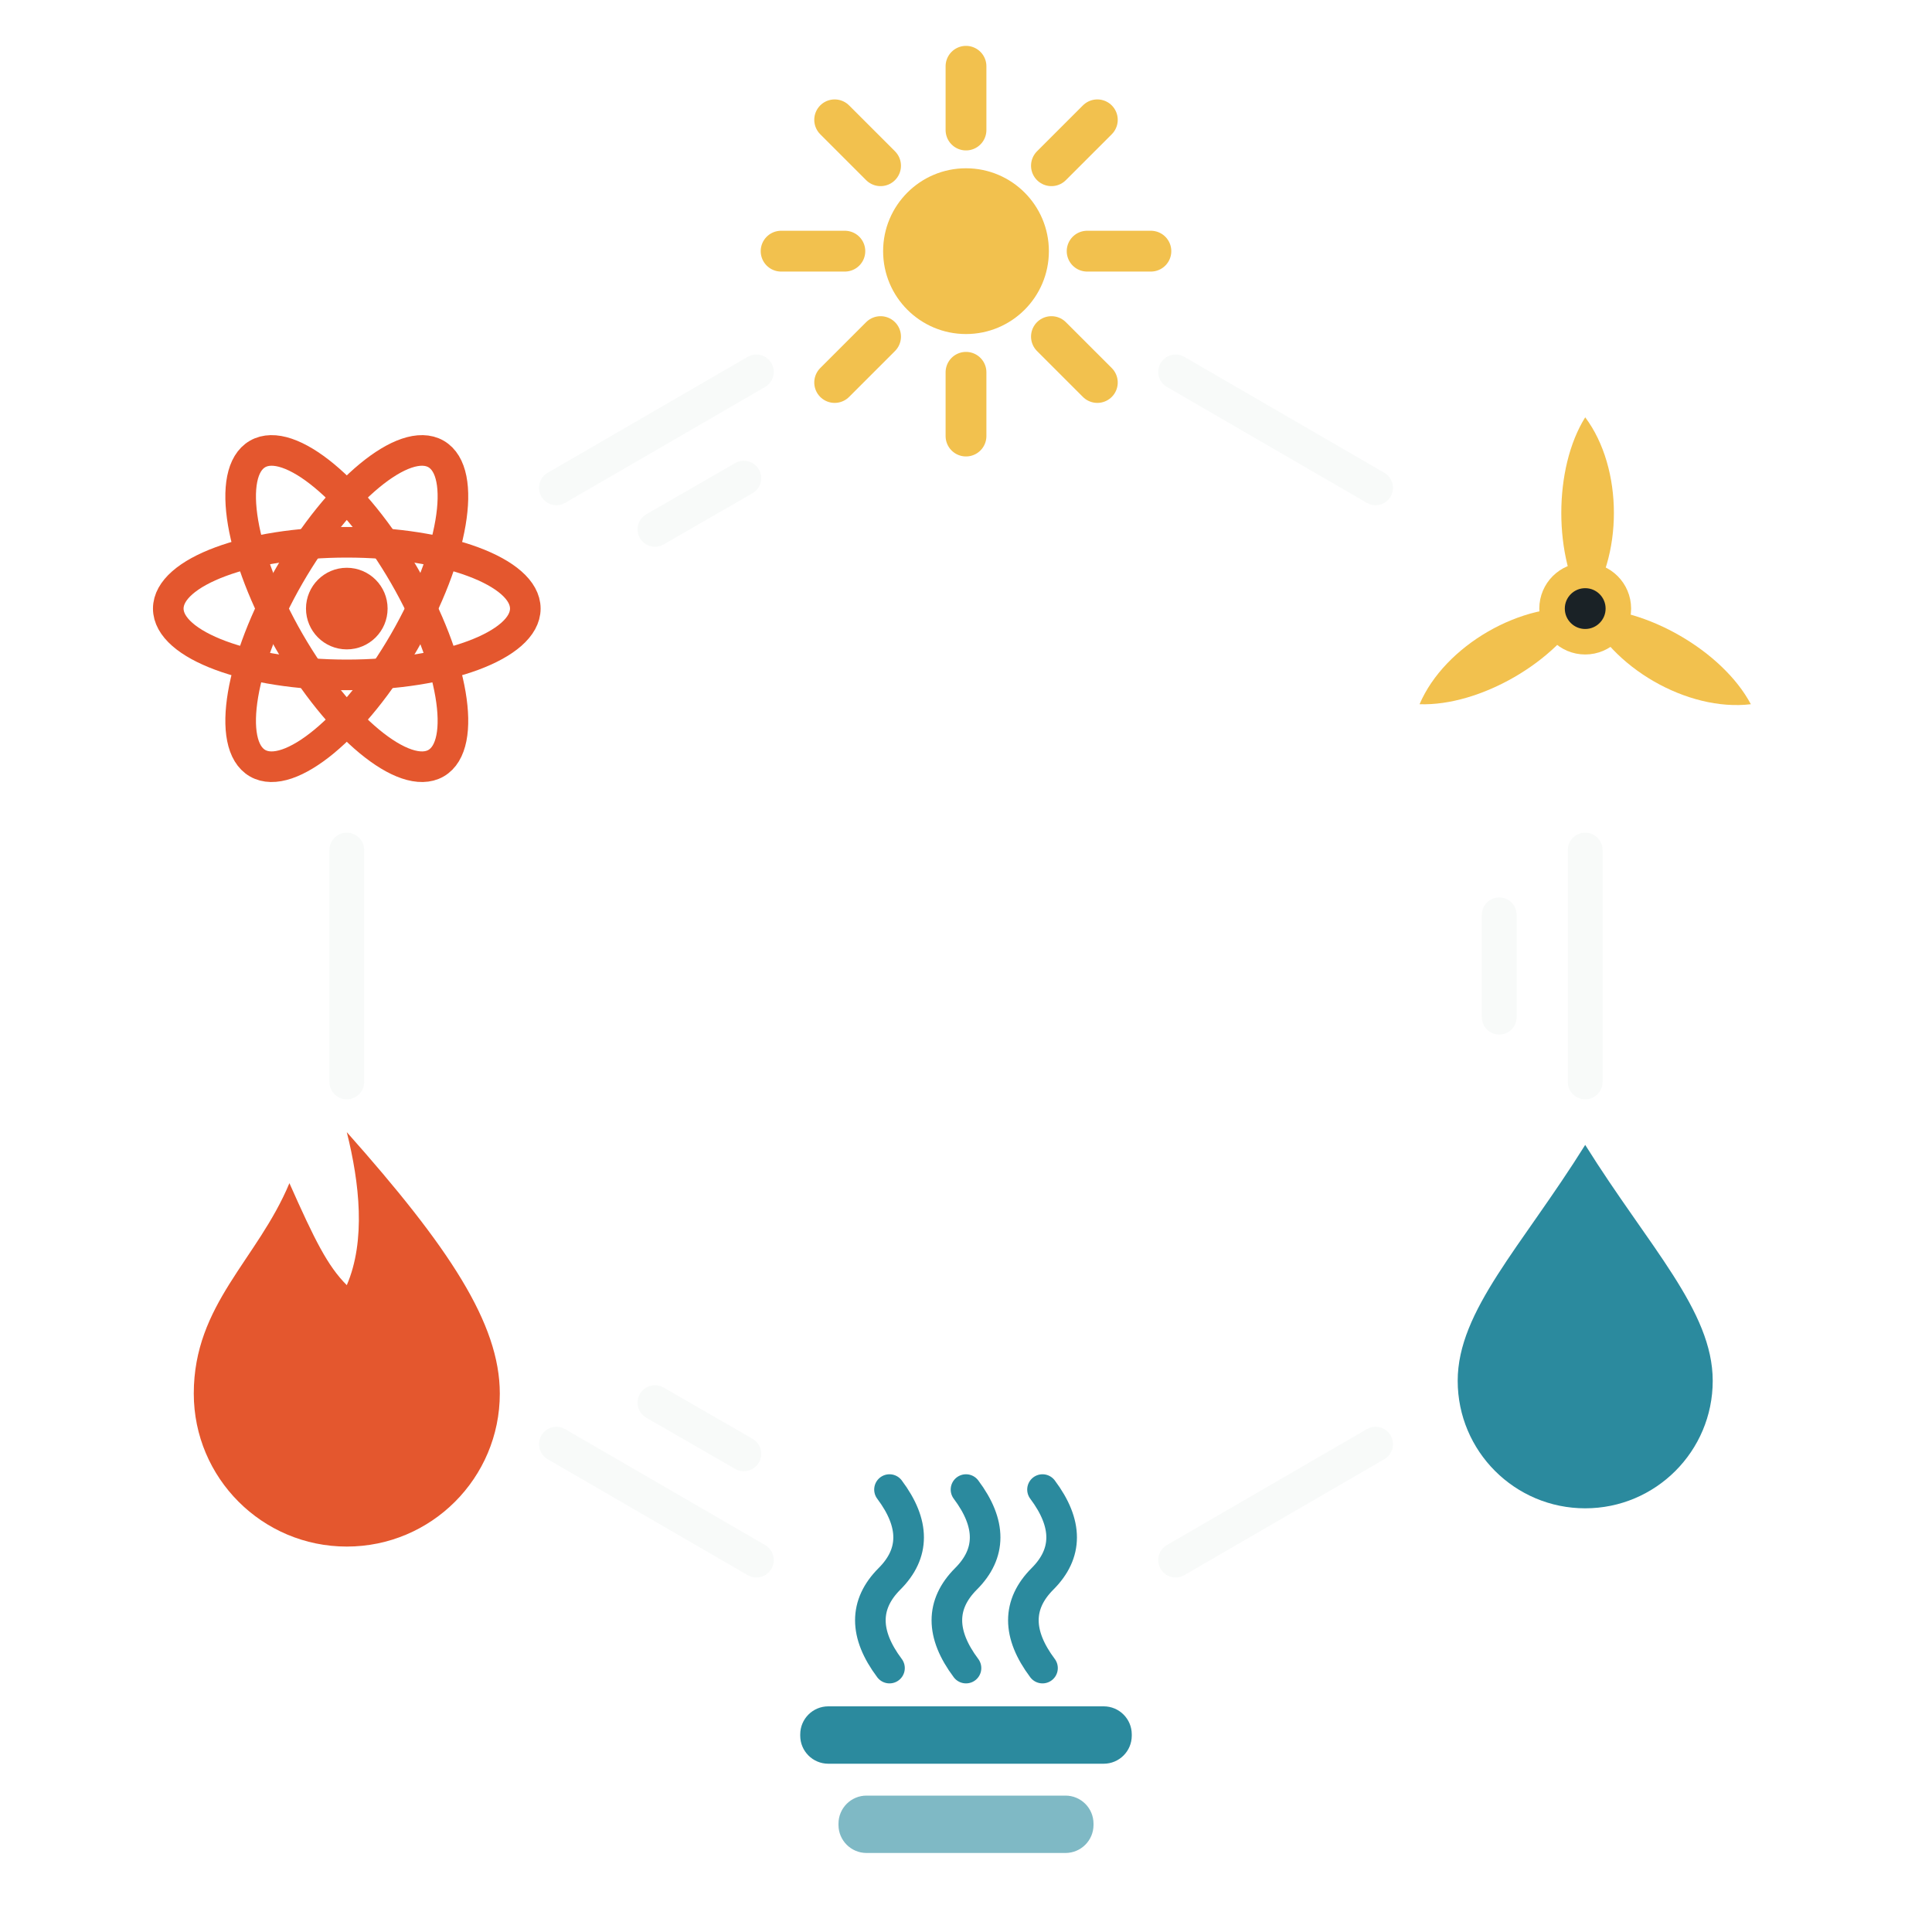
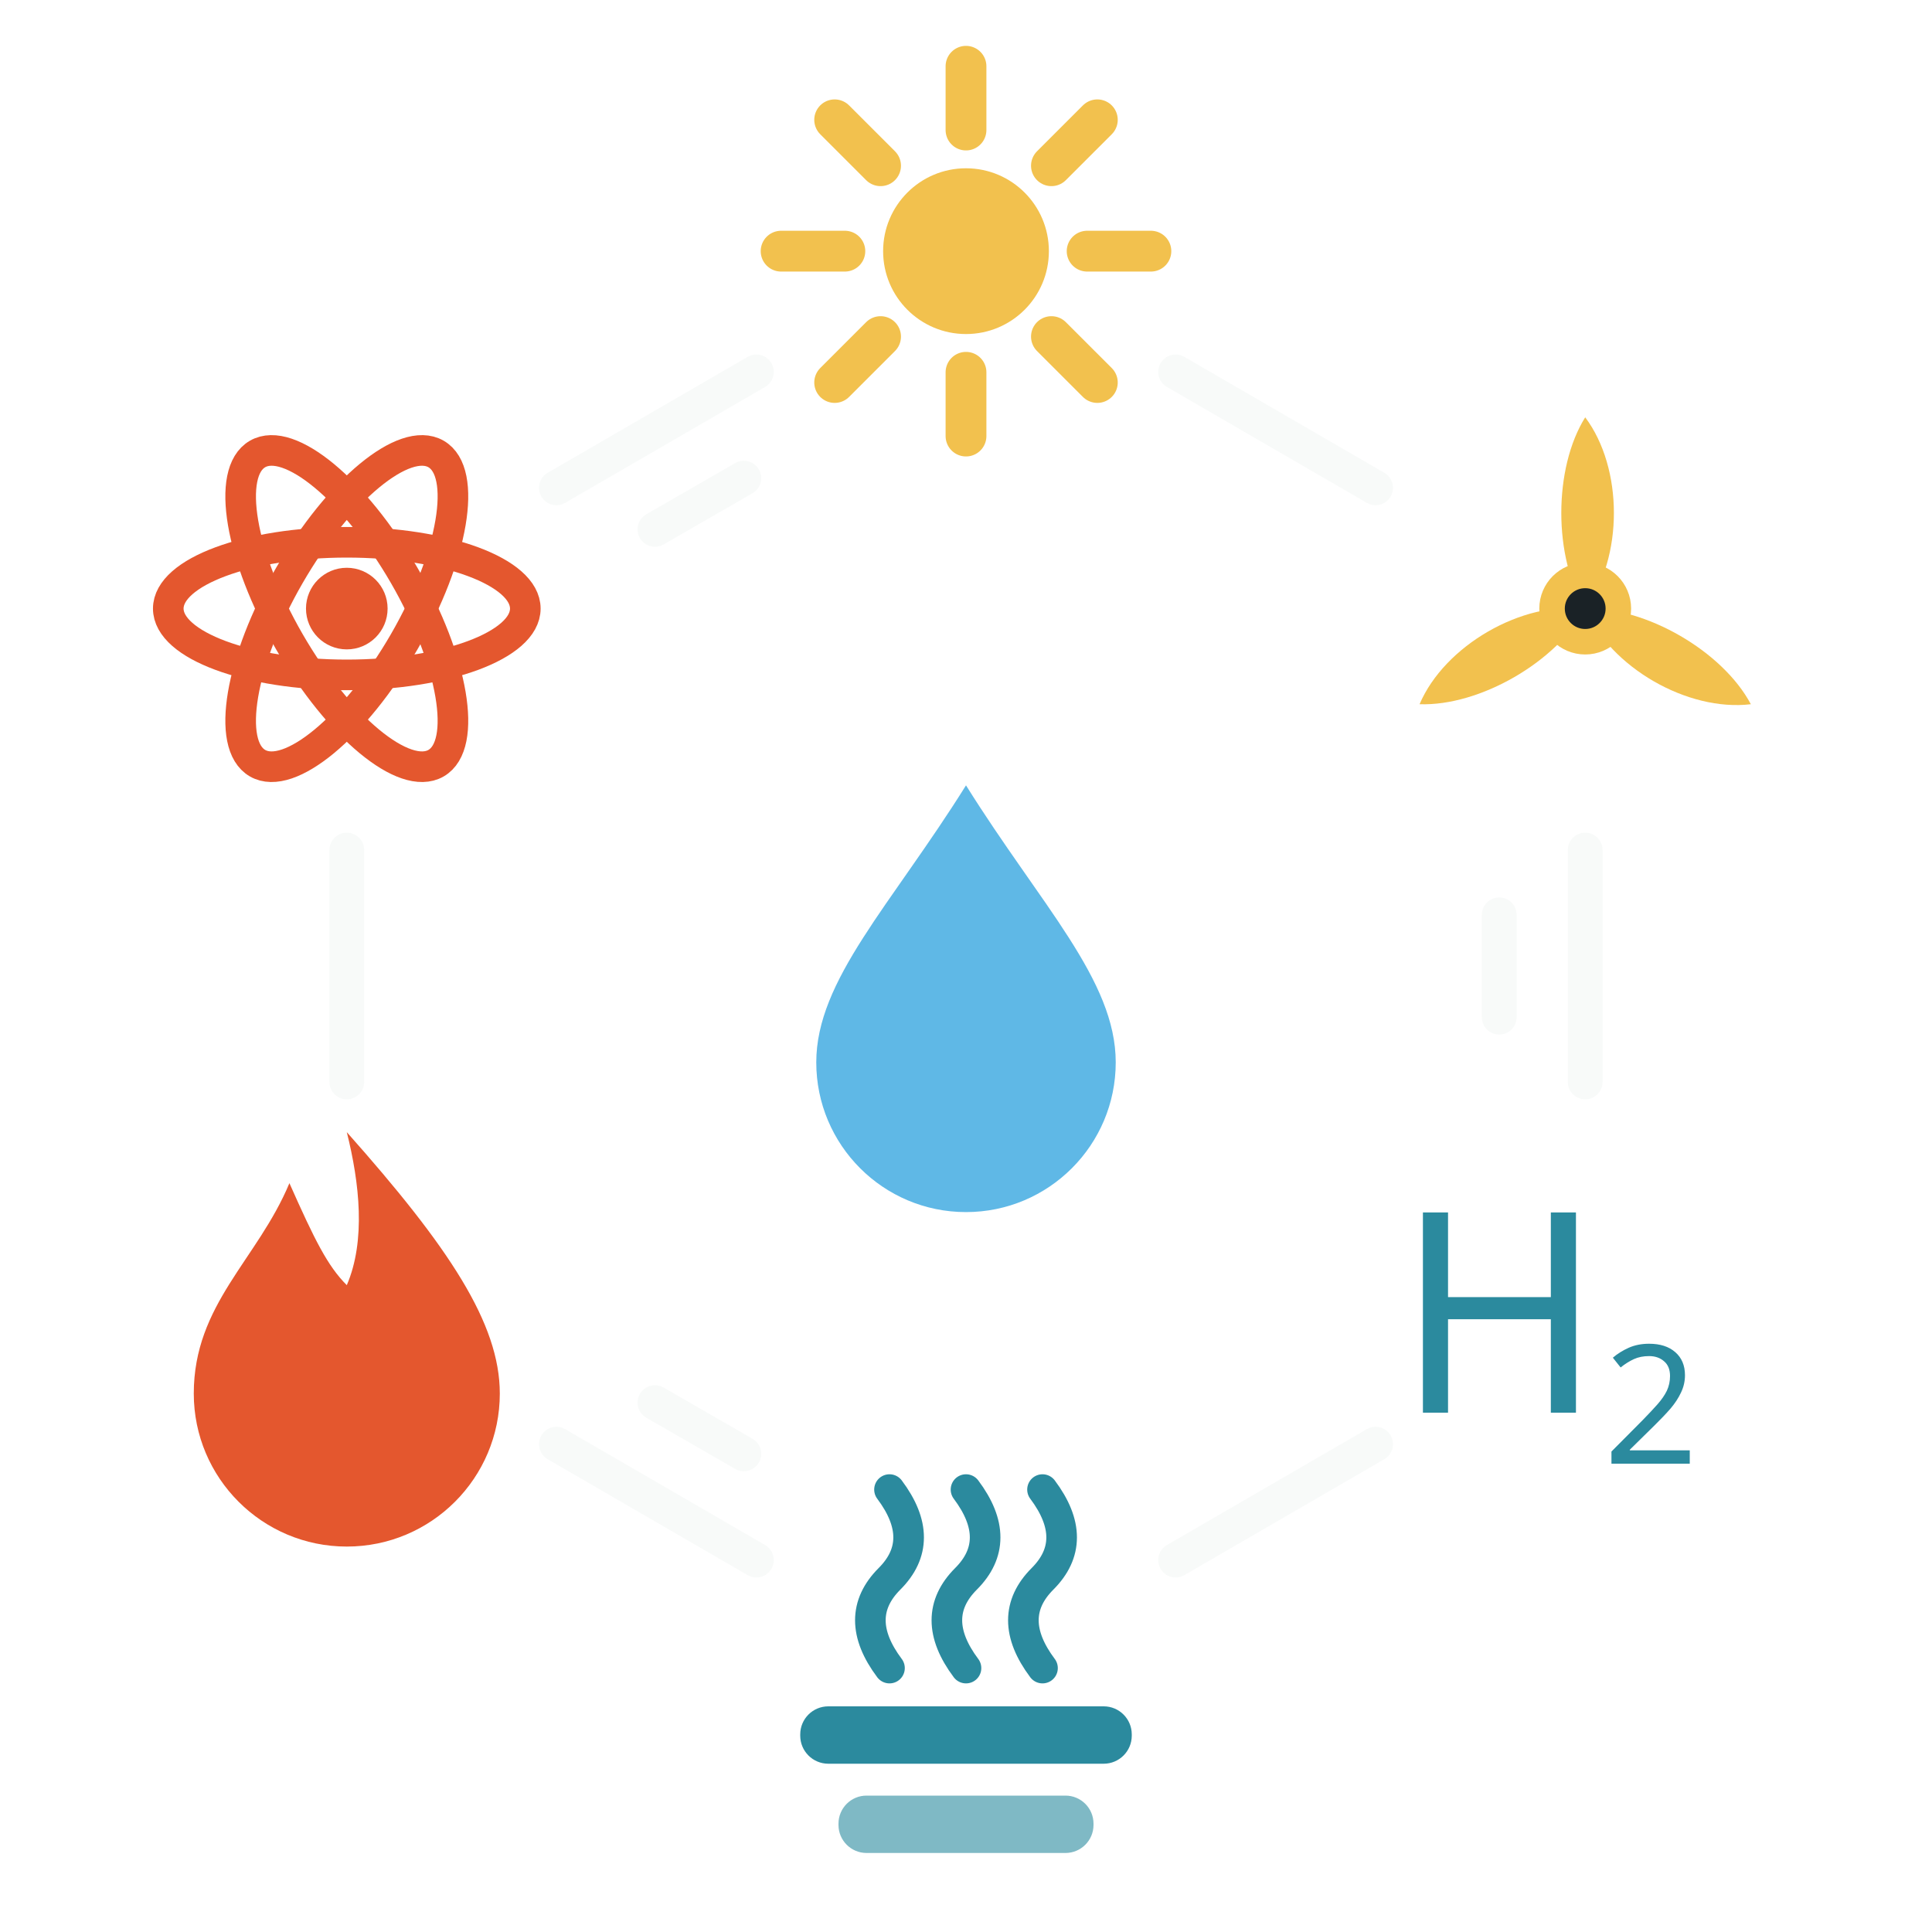
<svg xmlns="http://www.w3.org/2000/svg" viewBox="0 0 200 200">
  <line x1="78.3" y1="38.5" x2="57.6" y2="50.5" stroke="#EEF2F1" stroke-opacity="0.38" stroke-width="3.6" stroke-linecap="round" />
  <line x1="77.0" y1="49.5" x2="67.8" y2="54.8" stroke="#EEF2F1" stroke-opacity="0.38" stroke-width="3.6" stroke-linecap="round" />
  <line x1="35.9" y1="88.0" x2="35.9" y2="112.0" stroke="#EEF2F1" stroke-opacity="0.38" stroke-width="3.6" stroke-linecap="round" />
  <line x1="57.6" y1="149.5" x2="78.3" y2="161.5" stroke="#EEF2F1" stroke-opacity="0.38" stroke-width="3.6" stroke-linecap="round" />
  <line x1="67.8" y1="145.2" x2="77.0" y2="150.5" stroke="#EEF2F1" stroke-opacity="0.38" stroke-width="3.6" stroke-linecap="round" />
  <line x1="121.7" y1="161.5" x2="142.4" y2="149.5" stroke="#EEF2F1" stroke-opacity="0.38" stroke-width="3.6" stroke-linecap="round" />
  <line x1="164.1" y1="112.0" x2="164.1" y2="88.0" stroke="#EEF2F1" stroke-opacity="0.38" stroke-width="3.6" stroke-linecap="round" />
  <line x1="155.2" y1="105.3" x2="155.2" y2="94.7" stroke="#EEF2F1" stroke-opacity="0.38" stroke-width="3.6" stroke-linecap="round" />
  <line x1="142.4" y1="50.5" x2="121.7" y2="38.5" stroke="#EEF2F1" stroke-opacity="0.38" stroke-width="3.6" stroke-linecap="round" />
  <g transform="translate(100.0 26.0) scale(1.32)">
    <circle r="6.5" fill="#F2C14E" />
    <line x1="9.5" y1="0.0" x2="14.5" y2="0.0" stroke="#F2C14E" stroke-width="3.2" stroke-linecap="round" />
    <line x1="6.7" y1="6.7" x2="10.3" y2="10.3" stroke="#F2C14E" stroke-width="3.2" stroke-linecap="round" />
    <line x1="0.0" y1="9.5" x2="0.0" y2="14.5" stroke="#F2C14E" stroke-width="3.2" stroke-linecap="round" />
    <line x1="-6.7" y1="6.7" x2="-10.3" y2="10.3" stroke="#F2C14E" stroke-width="3.2" stroke-linecap="round" />
    <line x1="-9.5" y1="0.0" x2="-14.5" y2="0.0" stroke="#F2C14E" stroke-width="3.2" stroke-linecap="round" />
    <line x1="-6.7" y1="-6.7" x2="-10.3" y2="-10.3" stroke="#F2C14E" stroke-width="3.2" stroke-linecap="round" />
    <line x1="-0.0" y1="-9.5" x2="-0.0" y2="-14.5" stroke="#F2C14E" stroke-width="3.2" stroke-linecap="round" />
    <line x1="6.7" y1="-6.7" x2="10.3" y2="-10.3" stroke="#F2C14E" stroke-width="3.2" stroke-linecap="round" />
  </g>
  <g transform="translate(164.1 63.0) scale(1.32)">
    <path d="M0 0 C3 -4 3 -11 0 -15 C-2.5 -11 -2.5 -4 0 0 Z" fill="#F2C14E" transform="rotate(0)" />
    <path d="M0 0 C3 -4 3 -11 0 -15 C-2.5 -11 -2.5 -4 0 0 Z" fill="#F2C14E" transform="rotate(120)" />
    <path d="M0 0 C3 -4 3 -11 0 -15 C-2.5 -11 -2.5 -4 0 0 Z" fill="#F2C14E" transform="rotate(240)" />
    <circle r="2.6" fill="#1A2226" stroke="#F2C14E" stroke-width="2" />
  </g>
  <g transform="translate(164.1 137.0) scale(1.32)">
-     <path d="M0 -14 C5 -6 10 -1 10 4.5 A10 10 0 0 1 -10 4.5 C-10 -1 -5 -6 0 -14 Z" fill="#2B8A9E" />
+     <text x="-3" y="7" text-anchor="middle" font-family="IBM Plex Sans SemiBold" font-size="22" fill="#2B8A9E">H<tspan font-size="13" dy="4">2</tspan>
+     </text>
  </g>
  <g transform="translate(100.0 174.0) scale(1.32)">
    <rect x="-13" y="2" width="26" height="4.5" rx="2.2" fill="#2B8A9E" />
    <rect x="-10" y="9" width="20" height="4.5" rx="2.2" fill="#2B8A9E" fill-opacity=".6" />
    <path d="M-6 -1 q-3 -4 0 -7 q3 -3 0 -7 M0 -1 q-3 -4 0 -7 q3 -3 0 -7 M6 -1 q-3 -4 0 -7 q3 -3 0 -7" fill="none" stroke="#2B8A9E" stroke-width="2.4" stroke-linecap="round" />
  </g>
  <g transform="translate(35.9 137.0) scale(1.32)">
    <path d="M0 -15 C8 -6 12 0 12 5.5 A12 12 0 0 1 -12 5.5 C-12 -1.5 -7 -5 -4.5 -11 C-2.5 -6.5 -1.5 -4.5 0 -3 C1.5 -6.5 1 -11 0 -15 Z" fill="#E4572E" />
  </g>
  <g transform="translate(35.9 63.0) scale(1.32)">
    <ellipse rx="14" ry="5.2" fill="none" stroke="#E4572E" stroke-width="2.4" transform="rotate(0)" />
    <ellipse rx="14" ry="5.2" fill="none" stroke="#E4572E" stroke-width="2.4" transform="rotate(60)" />
    <ellipse rx="14" ry="5.2" fill="none" stroke="#E4572E" stroke-width="2.4" transform="rotate(120)" />
    <circle r="3.2" fill="#E4572E" />
  </g>
+   <path transform="translate(100 103) scale(1.55)" d="M0 -14 C5 -6 10 -1 10 4.5 A10 10 0 0 1 -10 4.5 C-10 -1 -5 -6 0 -14 Z" fill="#5FB8E6" />
</svg>
